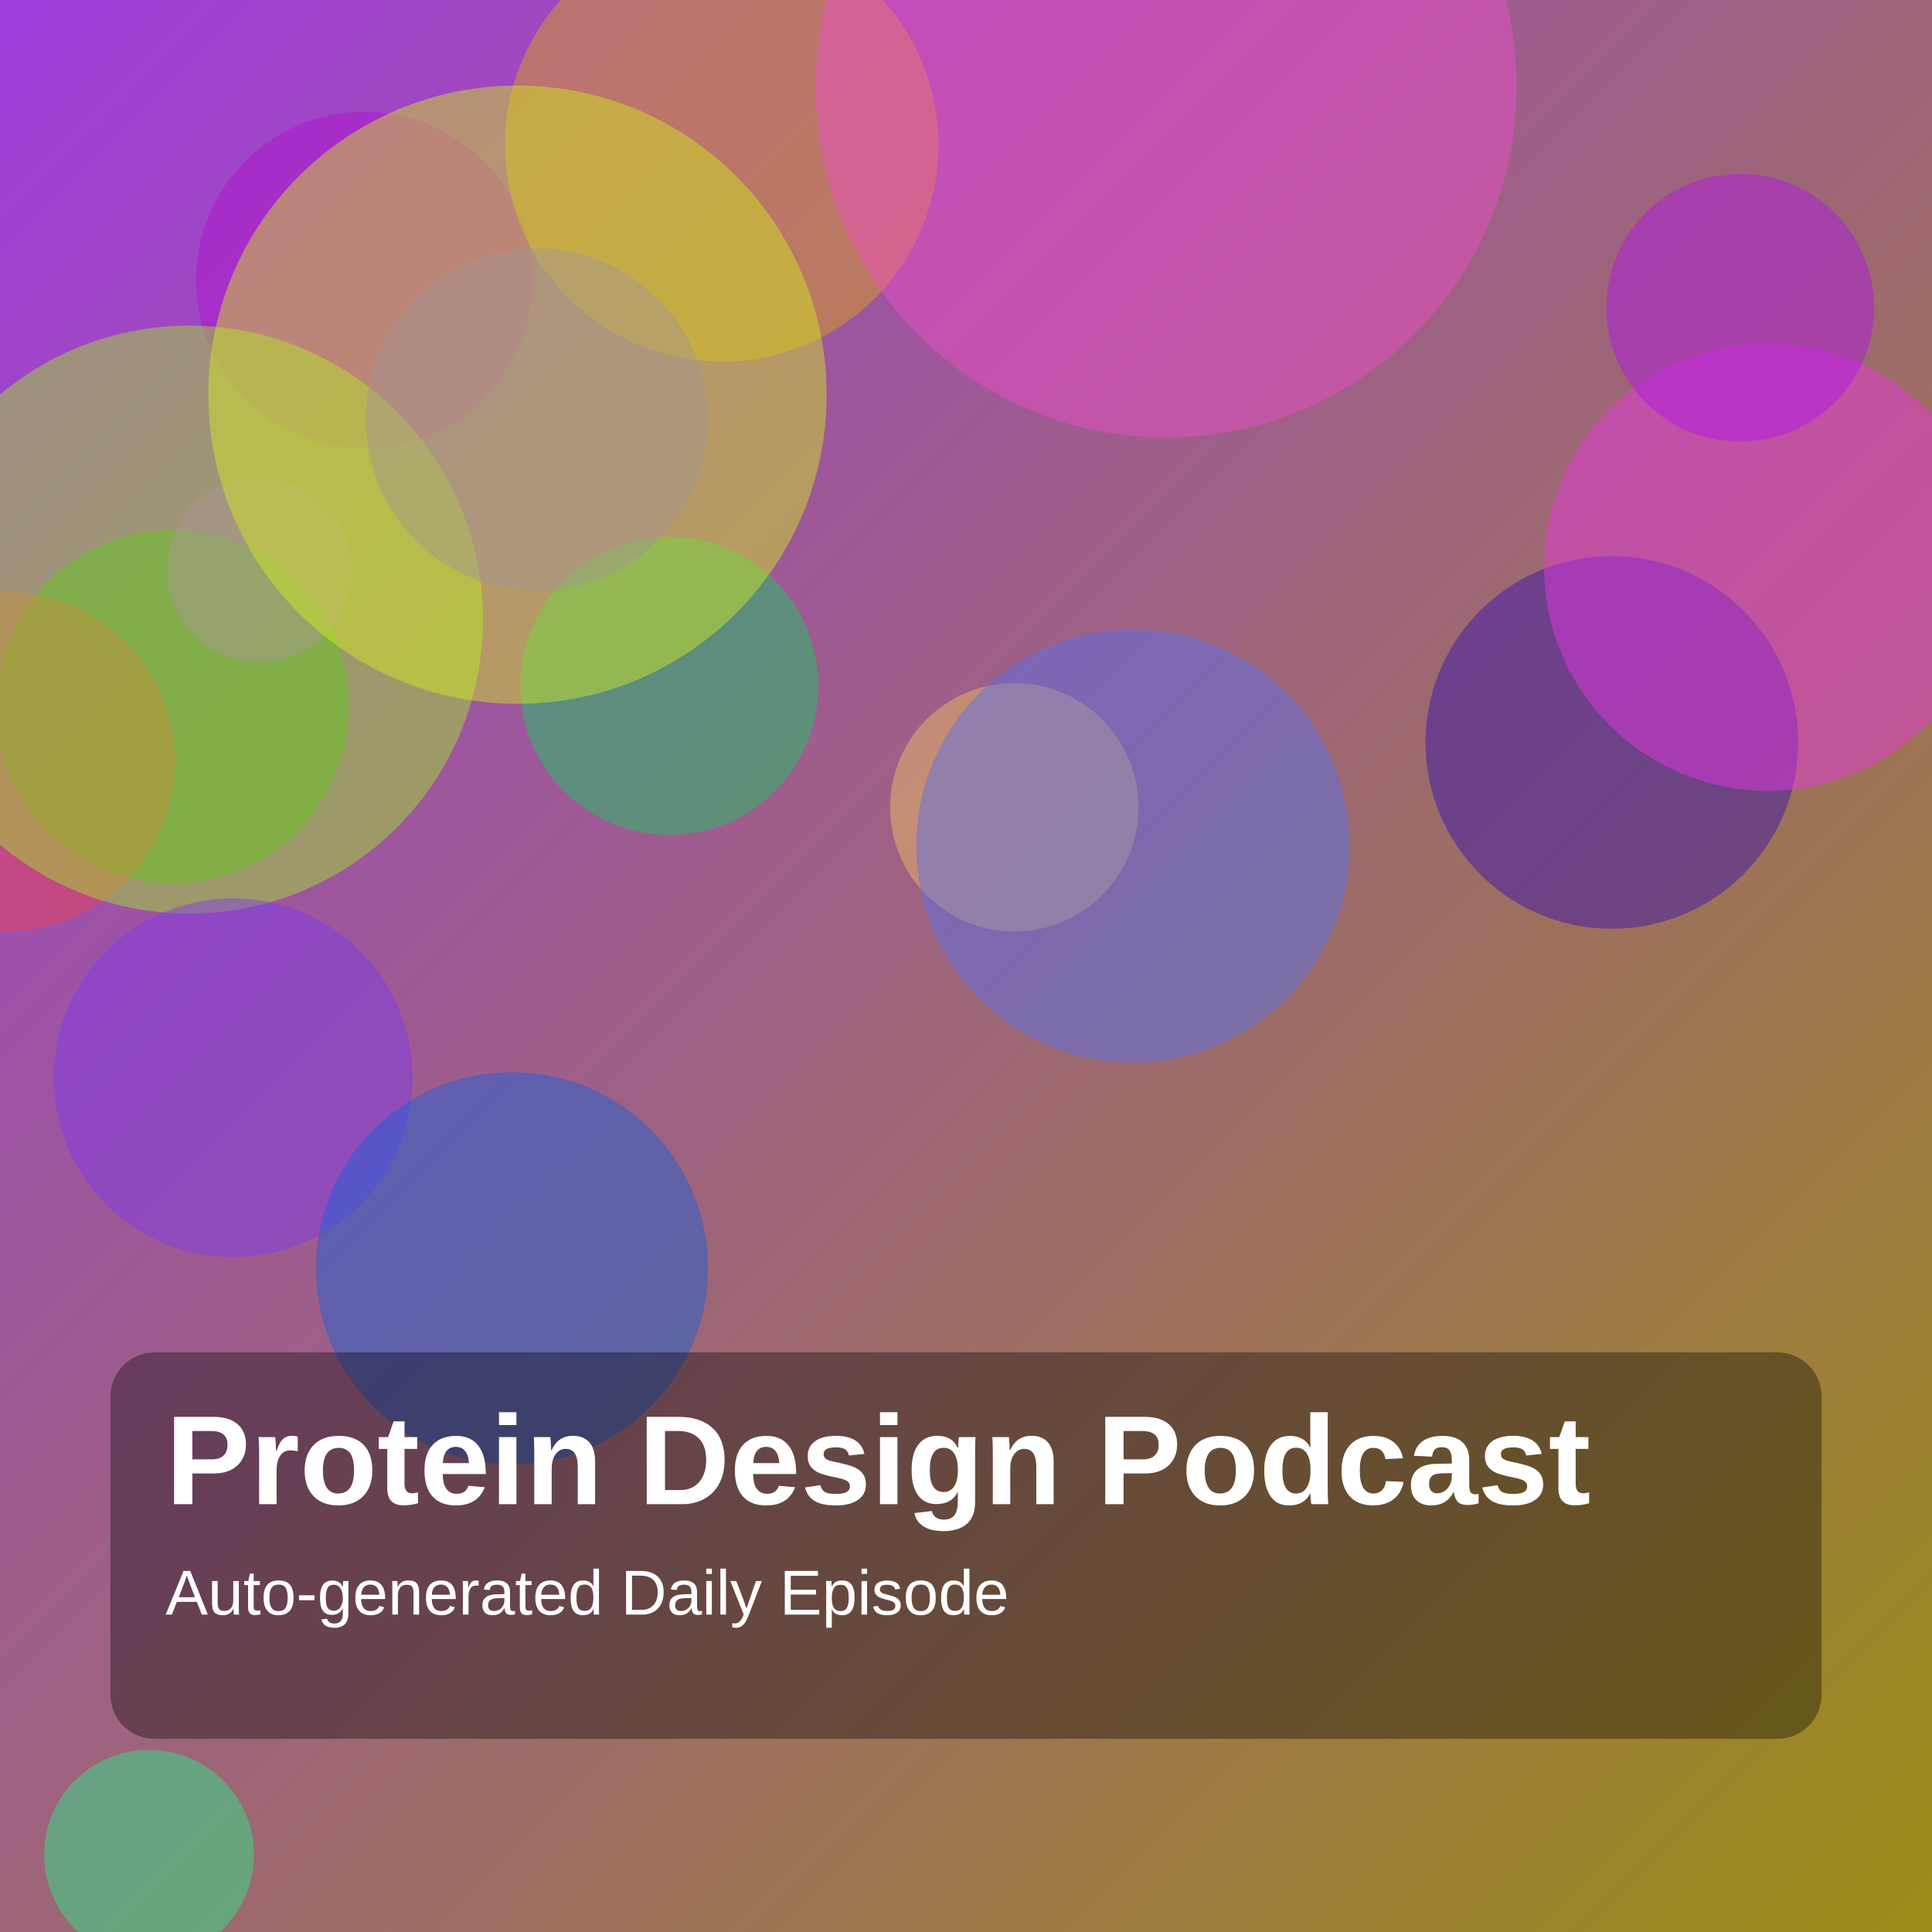
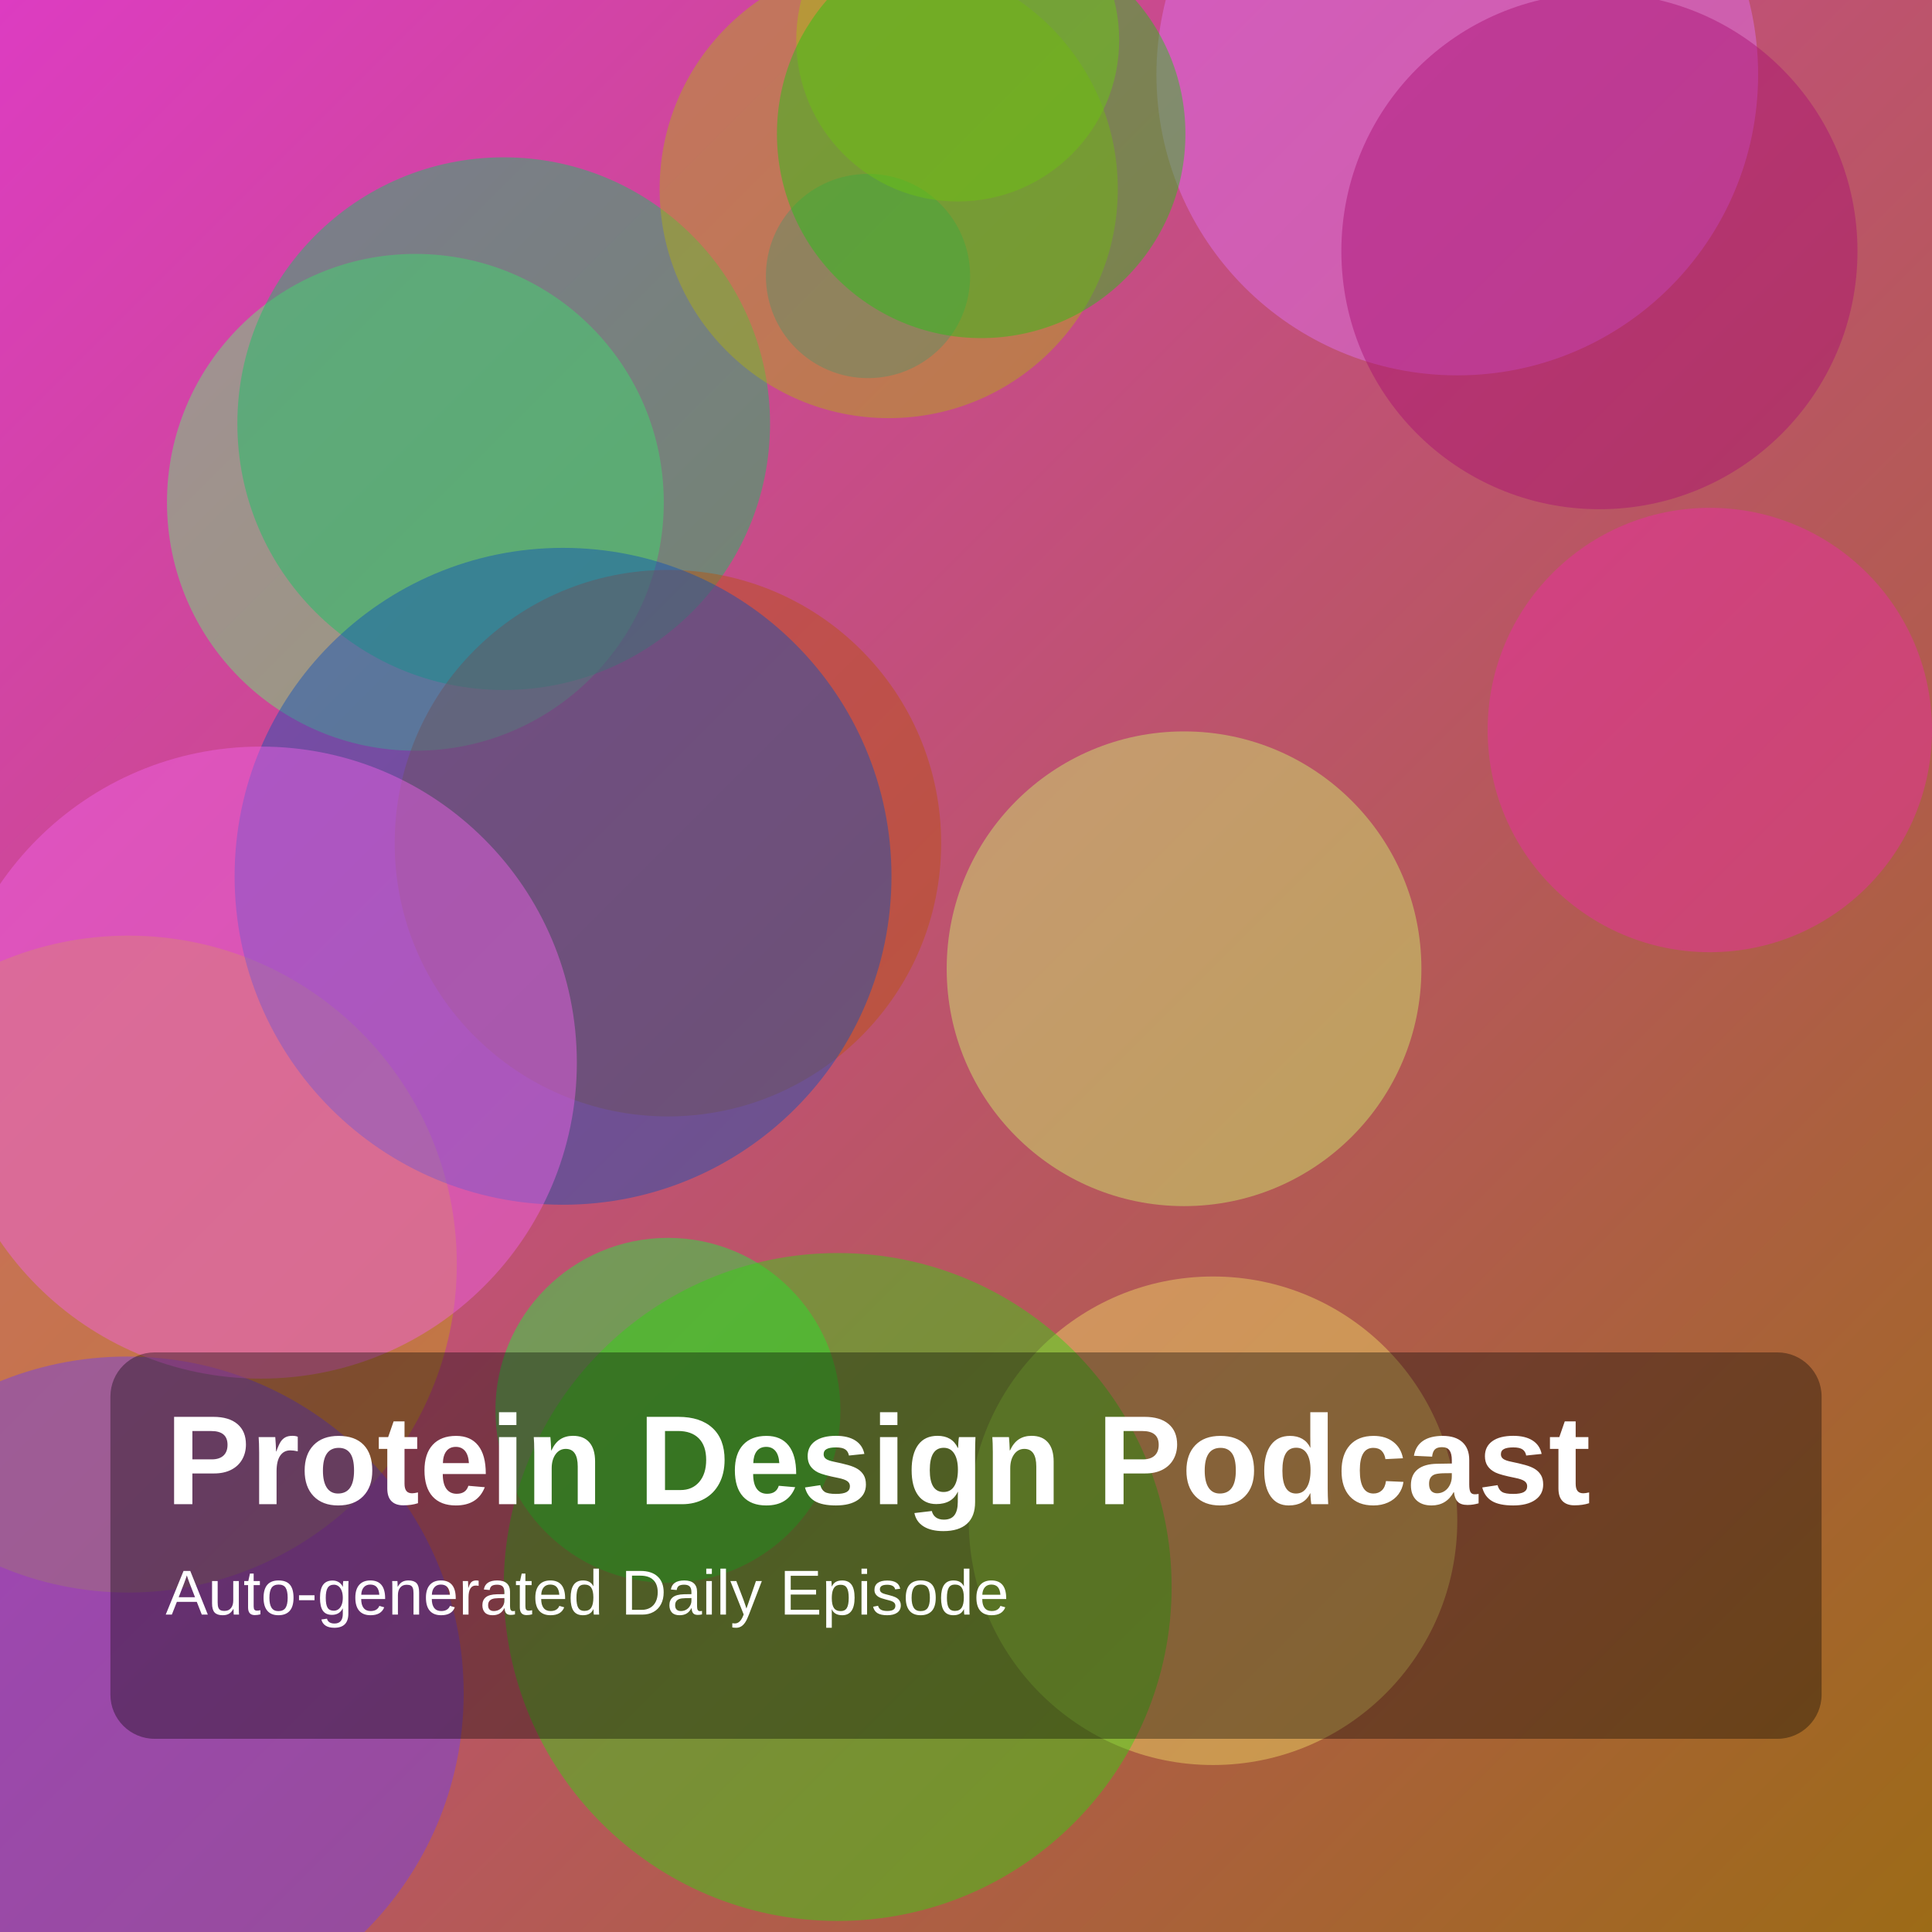
<svg xmlns="http://www.w3.org/2000/svg" width="1400" height="1400" viewBox="0 0 1400 1400">
  <defs>
    <linearGradient id="g" x1="0" y1="0" x2="1" y2="1">
-       <stop offset="0%" stop-color="hsl(277,70%,55%)" />
-       <stop offset="100%" stop-color="hsl(53,75%,35%)" />
+       <stop offset="0%" stop-color="hsl(310,70%,55%)" />
+       <stop offset="100%" stop-color="hsl(38,75%,35%)" />
    </linearGradient>
  </defs>
  <rect width="100%" height="100%" fill="url(#g)" />
-   <circle cx="1168" cy="538" r="135" fill="hsla(254,85%,38%,0.45)" />
-   <circle cx="1281" cy="411" r="162" fill="hsla(302,85%,57%,0.45)" />
-   <circle cx="125" cy="512" r="128" fill="hsla(108,85%,37%,0.45)" />
-   <circle cx="735" cy="585" r="90" fill="hsla(41,85%,67%,0.45)" />
-   <circle cx="264" cy="203" r="122" fill="hsla(291,85%,44%,0.45)" />
-   <circle cx="523" cy="105" r="157" fill="hsla(44,85%,47%,0.45)" />
-   <circle cx="188" cy="413" r="67" fill="hsla(279,85%,63%,0.45)" />
-   <circle cx="485" cy="497" r="108" fill="hsla(144,85%,44%,0.45)" />
-   <circle cx="4" cy="552" r="123" fill="hsla(355,85%,60%,0.45)" />
-   <circle cx="137" cy="449" r="213" fill="hsla(84,85%,54%,0.45)" />
-   <circle cx="1261" cy="223" r="97" fill="hsla(284,85%,50%,0.45)" />
-   <circle cx="108" cy="1344" r="76" fill="hsla(151,85%,54%,0.45)" />
-   <circle cx="845" cy="63" r="254" fill="hsla(314,85%,62%,0.45)" />
-   <circle cx="169" cy="781" r="130" fill="hsla(262,85%,58%,0.45)" />
-   <circle cx="389" cy="304" r="124" fill="hsla(257,85%,62%,0.45)" />
-   <circle cx="821" cy="613" r="157" fill="hsla(230,85%,64%,0.45)" />
-   <circle cx="375" cy="286" r="224" fill="hsla(67,85%,52%,0.45)" />
-   <circle cx="371" cy="919" r="142" fill="hsla(216,85%,46%,0.45)" />
+   <circle cx="301" cy="364" r="180" fill="hsla(127,85%,67%,0.45)" />
+   <circle cx="365" cy="307" r="193" fill="hsla(147,85%,42%,0.45)" />
+   <circle cx="879" cy="1102" r="177" fill="hsla(50,85%,68%,0.45)" />
+   <circle cx="1056" cy="54" r="218" fill="hsla(291,85%,70%,0.45)" />
+   <circle cx="93" cy="916" r="238" fill="hsla(48,85%,42%,0.45)" />
+   <circle cx="629" cy="200" r="74" fill="hsla(202,85%,38%,0.45)" />
+   <circle cx="1159" cy="182" r="187" fill="hsla(322,85%,36%,0.45)" />
+   <circle cx="484" cy="1022" r="125" fill="hsla(130,85%,52%,0.45)" />
+   <circle cx="694" cy="29" r="117" fill="hsla(73,85%,44%,0.45)" />
+   <circle cx="484" cy="611" r="198" fill="hsla(24,85%,39%,0.45)" />
+   <circle cx="644" cy="137" r="166" fill="hsla(59,85%,38%,0.45)" />
+   <circle cx="711" cy="97" r="148" fill="hsla(115,85%,42%,0.45)" />
+   <circle cx="92" cy="1227" r="244" fill="hsla(257,85%,59%,0.45)" />
+   <circle cx="607" cy="1150" r="242" fill="hsla(110,85%,45%,0.45)" />
+   <circle cx="408" cy="635" r="238" fill="hsla(217,85%,39%,0.45)" />
+   <circle cx="858" cy="702" r="172" fill="hsla(76,85%,69%,0.45)" />
+   <circle cx="189" cy="770" r="229" fill="hsla(304,85%,67%,0.45)" />
+   <circle cx="1239" cy="529" r="161" fill="hsla(322,85%,55%,0.45)" />
  <rect x="80" y="980" width="1240" height="280" rx="32" fill="rgba(0,0,0,0.35)" />
  <text x="120" y="1090" fill="white" font-size="92" font-family="Arial, Helvetica, sans-serif" font-weight="700">Protein Design Podcast</text>
  <text x="120" y="1170" fill="white" font-size="46" font-family="Arial, Helvetica, sans-serif">Auto-generated Daily Episode</text>
</svg>
